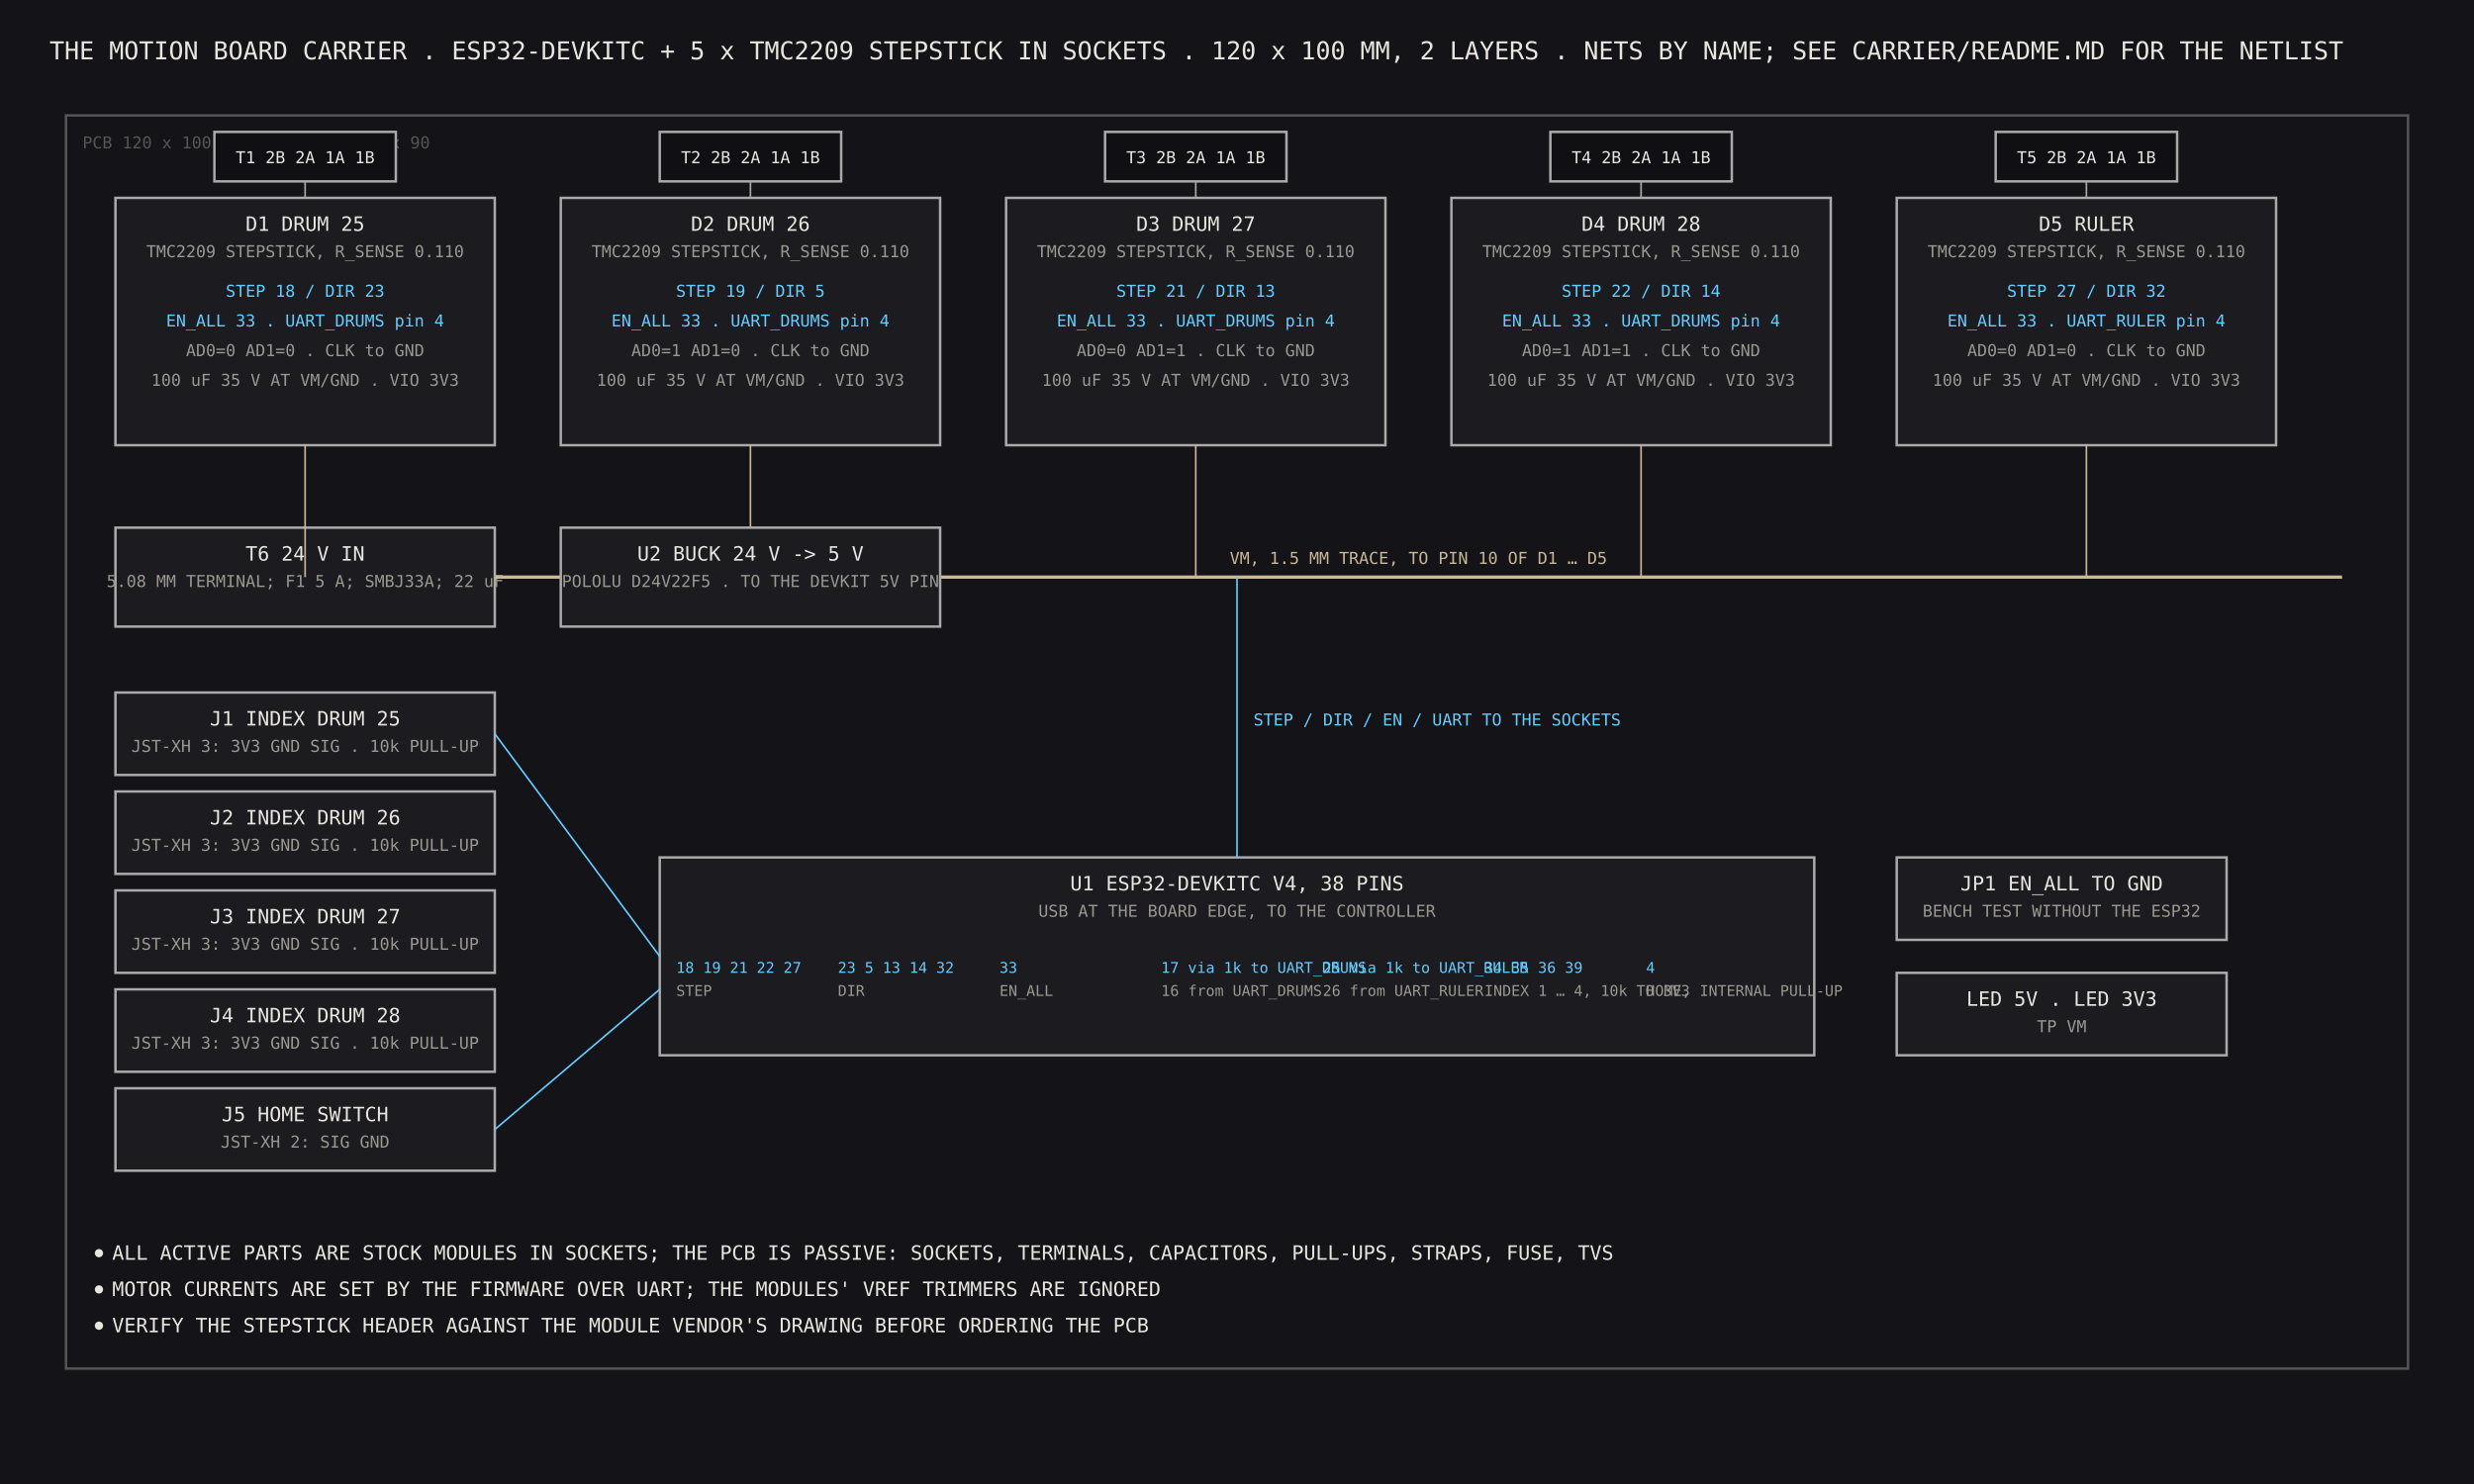
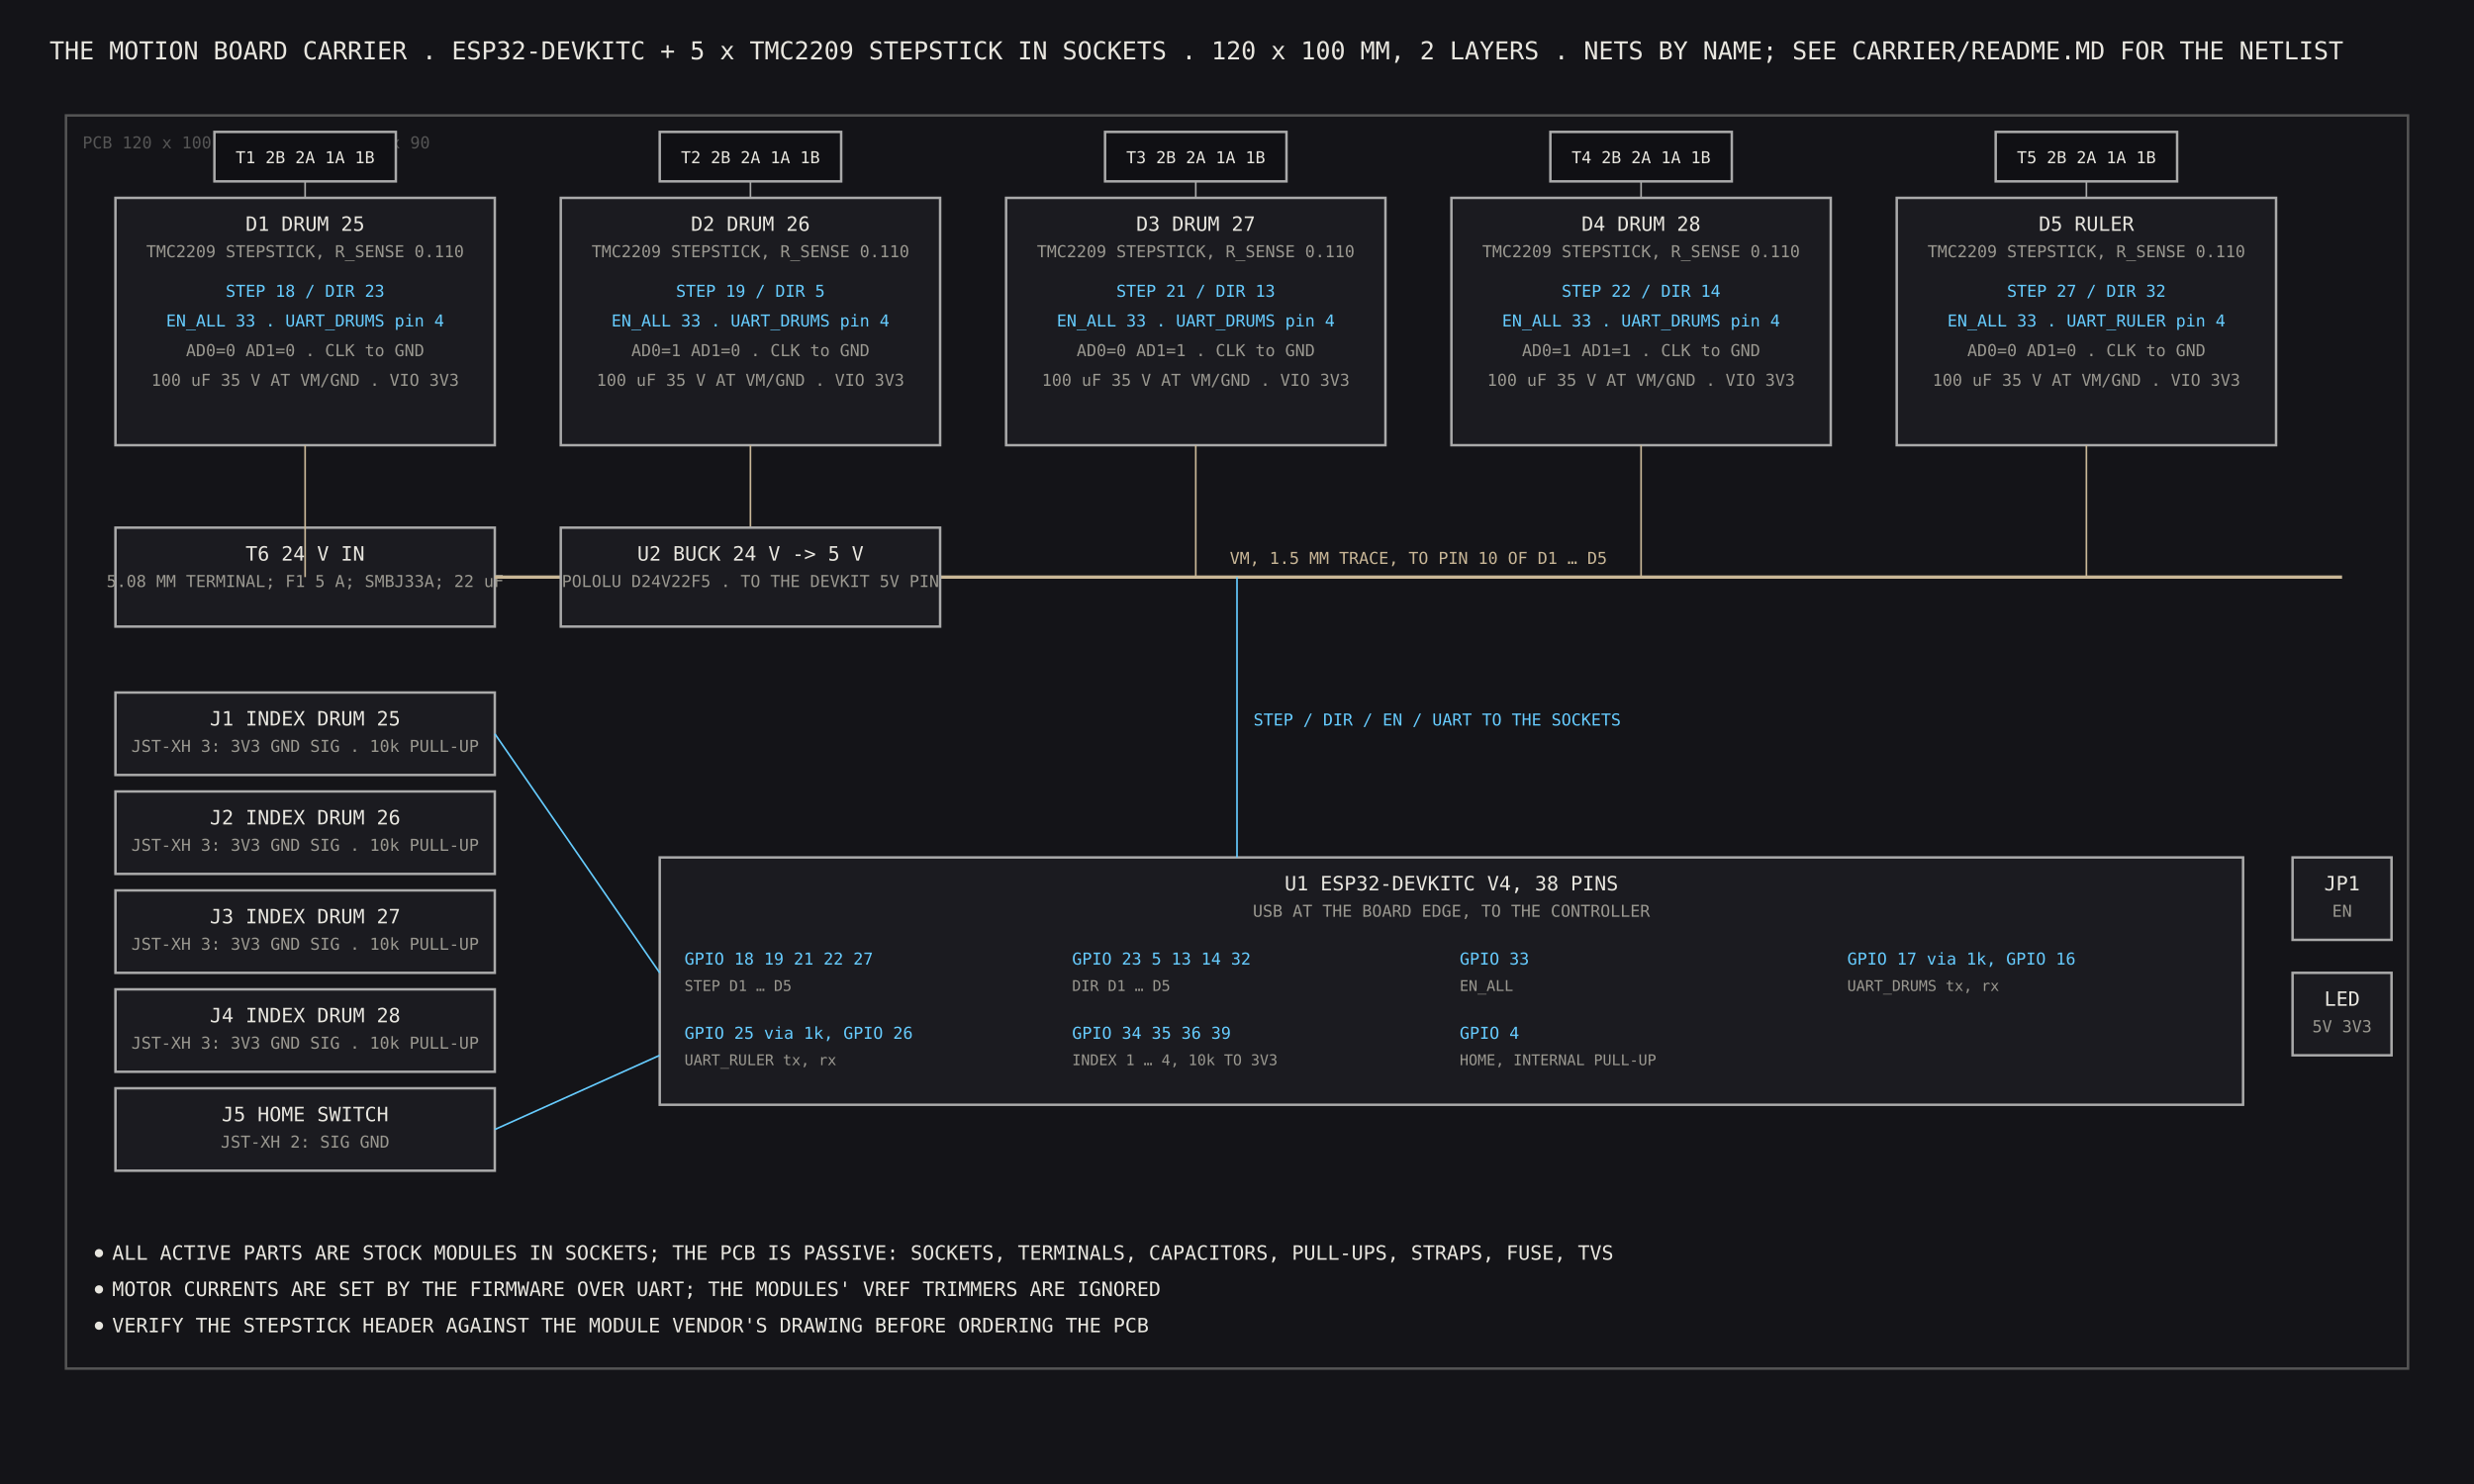
<svg xmlns="http://www.w3.org/2000/svg" width="1500" height="900" viewBox="0 0 1500 900">
  <rect width="1500" height="900" fill="#141418" />
  <text x="30" y="36" font-family="ui-monospace,Menlo,monospace" font-size="15" fill="#e8e6df" text-anchor="start">THE MOTION BOARD CARRIER . ESP32-DEVKITC + 5 x TMC2209 STEPSTICK IN SOCKETS . 120 x 100 MM, 2 LAYERS . NETS BY NAME; SEE CARRIER/README.MD FOR THE NETLIST</text>
  <rect x="40" y="70" width="1420" height="760" fill="none" stroke="#555" stroke-width="1.5" />
  <text x="50" y="90" font-family="ui-monospace,Menlo,monospace" font-size="10" fill="#555" text-anchor="start">PCB 120 x 100, M3 HOLES ON 110 x 90</text>
  <rect x="70" y="120" width="230" height="150" fill="#1b1b20" stroke="#aaa" stroke-width="1.5" />
  <text x="185.0" y="140" font-family="ui-monospace,Menlo,monospace" font-size="12" fill="#e8e6df" text-anchor="middle">D1 DRUM 25</text>
  <text x="185.0" y="156" font-family="ui-monospace,Menlo,monospace" font-size="10" fill="#9a9890" text-anchor="middle">TMC2209 STEPSTICK, R_SENSE 0.110</text>
  <text x="185" y="180" font-family="ui-monospace,Menlo,monospace" font-size="10" fill="#6cf" text-anchor="middle">STEP 18 / DIR 23</text>
  <text x="185" y="198" font-family="ui-monospace,Menlo,monospace" font-size="10" fill="#6cf" text-anchor="middle">EN_ALL 33 . UART_DRUMS pin 4</text>
  <text x="185" y="216" font-family="ui-monospace,Menlo,monospace" font-size="10" fill="#9a9890" text-anchor="middle">AD0=0 AD1=0 . CLK to GND</text>
  <text x="185" y="234" font-family="ui-monospace,Menlo,monospace" font-size="10" fill="#9a9890" text-anchor="middle">100 uF 35 V AT VM/GND . VIO 3V3</text>
  <rect x="130" y="80" width="110" height="30" fill="#101014" stroke="#aaa" stroke-width="1.5" />
  <text x="185" y="99" font-family="ui-monospace,Menlo,monospace" font-size="10" fill="#e8e6df" text-anchor="middle">T1  2B 2A 1A 1B</text>
  <line x1="185" y1="110" x2="185" y2="120" stroke="#aaa" stroke-width="1" />
  <rect x="340" y="120" width="230" height="150" fill="#1b1b20" stroke="#aaa" stroke-width="1.5" />
  <text x="455.0" y="140" font-family="ui-monospace,Menlo,monospace" font-size="12" fill="#e8e6df" text-anchor="middle">D2 DRUM 26</text>
  <text x="455.0" y="156" font-family="ui-monospace,Menlo,monospace" font-size="10" fill="#9a9890" text-anchor="middle">TMC2209 STEPSTICK, R_SENSE 0.110</text>
  <text x="455" y="180" font-family="ui-monospace,Menlo,monospace" font-size="10" fill="#6cf" text-anchor="middle">STEP 19 / DIR 5</text>
  <text x="455" y="198" font-family="ui-monospace,Menlo,monospace" font-size="10" fill="#6cf" text-anchor="middle">EN_ALL 33 . UART_DRUMS pin 4</text>
  <text x="455" y="216" font-family="ui-monospace,Menlo,monospace" font-size="10" fill="#9a9890" text-anchor="middle">AD0=1 AD1=0 . CLK to GND</text>
  <text x="455" y="234" font-family="ui-monospace,Menlo,monospace" font-size="10" fill="#9a9890" text-anchor="middle">100 uF 35 V AT VM/GND . VIO 3V3</text>
  <rect x="400" y="80" width="110" height="30" fill="#101014" stroke="#aaa" stroke-width="1.5" />
  <text x="455" y="99" font-family="ui-monospace,Menlo,monospace" font-size="10" fill="#e8e6df" text-anchor="middle">T2  2B 2A 1A 1B</text>
  <line x1="455" y1="110" x2="455" y2="120" stroke="#aaa" stroke-width="1" />
  <rect x="610" y="120" width="230" height="150" fill="#1b1b20" stroke="#aaa" stroke-width="1.5" />
  <text x="725.0" y="140" font-family="ui-monospace,Menlo,monospace" font-size="12" fill="#e8e6df" text-anchor="middle">D3 DRUM 27</text>
  <text x="725.0" y="156" font-family="ui-monospace,Menlo,monospace" font-size="10" fill="#9a9890" text-anchor="middle">TMC2209 STEPSTICK, R_SENSE 0.110</text>
  <text x="725" y="180" font-family="ui-monospace,Menlo,monospace" font-size="10" fill="#6cf" text-anchor="middle">STEP 21 / DIR 13</text>
  <text x="725" y="198" font-family="ui-monospace,Menlo,monospace" font-size="10" fill="#6cf" text-anchor="middle">EN_ALL 33 . UART_DRUMS pin 4</text>
  <text x="725" y="216" font-family="ui-monospace,Menlo,monospace" font-size="10" fill="#9a9890" text-anchor="middle">AD0=0 AD1=1 . CLK to GND</text>
  <text x="725" y="234" font-family="ui-monospace,Menlo,monospace" font-size="10" fill="#9a9890" text-anchor="middle">100 uF 35 V AT VM/GND . VIO 3V3</text>
  <rect x="670" y="80" width="110" height="30" fill="#101014" stroke="#aaa" stroke-width="1.5" />
  <text x="725" y="99" font-family="ui-monospace,Menlo,monospace" font-size="10" fill="#e8e6df" text-anchor="middle">T3  2B 2A 1A 1B</text>
  <line x1="725" y1="110" x2="725" y2="120" stroke="#aaa" stroke-width="1" />
  <rect x="880" y="120" width="230" height="150" fill="#1b1b20" stroke="#aaa" stroke-width="1.5" />
  <text x="995.0" y="140" font-family="ui-monospace,Menlo,monospace" font-size="12" fill="#e8e6df" text-anchor="middle">D4 DRUM 28</text>
  <text x="995.0" y="156" font-family="ui-monospace,Menlo,monospace" font-size="10" fill="#9a9890" text-anchor="middle">TMC2209 STEPSTICK, R_SENSE 0.110</text>
  <text x="995" y="180" font-family="ui-monospace,Menlo,monospace" font-size="10" fill="#6cf" text-anchor="middle">STEP 22 / DIR 14</text>
  <text x="995" y="198" font-family="ui-monospace,Menlo,monospace" font-size="10" fill="#6cf" text-anchor="middle">EN_ALL 33 . UART_DRUMS pin 4</text>
  <text x="995" y="216" font-family="ui-monospace,Menlo,monospace" font-size="10" fill="#9a9890" text-anchor="middle">AD0=1 AD1=1 . CLK to GND</text>
  <text x="995" y="234" font-family="ui-monospace,Menlo,monospace" font-size="10" fill="#9a9890" text-anchor="middle">100 uF 35 V AT VM/GND . VIO 3V3</text>
  <rect x="940" y="80" width="110" height="30" fill="#101014" stroke="#aaa" stroke-width="1.5" />
  <text x="995" y="99" font-family="ui-monospace,Menlo,monospace" font-size="10" fill="#e8e6df" text-anchor="middle">T4  2B 2A 1A 1B</text>
  <line x1="995" y1="110" x2="995" y2="120" stroke="#aaa" stroke-width="1" />
  <rect x="1150" y="120" width="230" height="150" fill="#1b1b20" stroke="#aaa" stroke-width="1.5" />
  <text x="1265.0" y="140" font-family="ui-monospace,Menlo,monospace" font-size="12" fill="#e8e6df" text-anchor="middle">D5 RULER</text>
  <text x="1265.0" y="156" font-family="ui-monospace,Menlo,monospace" font-size="10" fill="#9a9890" text-anchor="middle">TMC2209 STEPSTICK, R_SENSE 0.110</text>
  <text x="1265" y="180" font-family="ui-monospace,Menlo,monospace" font-size="10" fill="#6cf" text-anchor="middle">STEP 27 / DIR 32</text>
  <text x="1265" y="198" font-family="ui-monospace,Menlo,monospace" font-size="10" fill="#6cf" text-anchor="middle">EN_ALL 33 . UART_RULER pin 4</text>
  <text x="1265" y="216" font-family="ui-monospace,Menlo,monospace" font-size="10" fill="#9a9890" text-anchor="middle">AD0=0 AD1=0 . CLK to GND</text>
  <text x="1265" y="234" font-family="ui-monospace,Menlo,monospace" font-size="10" fill="#9a9890" text-anchor="middle">100 uF 35 V AT VM/GND . VIO 3V3</text>
  <rect x="1210" y="80" width="110" height="30" fill="#101014" stroke="#aaa" stroke-width="1.5" />
  <text x="1265" y="99" font-family="ui-monospace,Menlo,monospace" font-size="10" fill="#e8e6df" text-anchor="middle">T5  2B 2A 1A 1B</text>
  <line x1="1265" y1="110" x2="1265" y2="120" stroke="#aaa" stroke-width="1" />
  <rect x="70" y="320" width="230" height="60" fill="#1b1b20" stroke="#aaa" stroke-width="1.5" />
  <text x="185.0" y="340" font-family="ui-monospace,Menlo,monospace" font-size="12" fill="#e8e6df" text-anchor="middle">T6  24 V IN</text>
  <text x="185.0" y="356" font-family="ui-monospace,Menlo,monospace" font-size="10" fill="#9a9890" text-anchor="middle">5.08 MM TERMINAL; F1 5 A; SMBJ33A; 22 uF</text>
  <line x1="300" y1="350" x2="1420" y2="350" stroke="#c9b797" stroke-width="2" />
  <text x="860" y="342" font-family="ui-monospace,Menlo,monospace" font-size="10" fill="#c9b797" text-anchor="middle">VM, 1.5 MM TRACE, TO PIN 10 OF D1 … D5</text>
  <line x1="185" y1="270" x2="185" y2="350" stroke="#c9b797" stroke-width="1" />
  <line x1="455" y1="270" x2="455" y2="350" stroke="#c9b797" stroke-width="1" />
  <line x1="725" y1="270" x2="725" y2="350" stroke="#c9b797" stroke-width="1" />
  <line x1="995" y1="270" x2="995" y2="350" stroke="#c9b797" stroke-width="1" />
  <line x1="1265" y1="270" x2="1265" y2="350" stroke="#c9b797" stroke-width="1" />
  <rect x="340" y="320" width="230" height="60" fill="#1b1b20" stroke="#aaa" stroke-width="1.5" />
  <text x="455.0" y="340" font-family="ui-monospace,Menlo,monospace" font-size="12" fill="#e8e6df" text-anchor="middle">U2  BUCK 24 V -&gt; 5 V</text>
  <text x="455.0" y="356" font-family="ui-monospace,Menlo,monospace" font-size="10" fill="#9a9890" text-anchor="middle">POLOLU D24V22F5 . TO THE DEVKIT 5V PIN</text>
-   <rect x="400" y="520" width="700" height="120" fill="#1b1b20" stroke="#aaa" stroke-width="1.5" />
-   <text x="750.0" y="540" font-family="ui-monospace,Menlo,monospace" font-size="12" fill="#e8e6df" text-anchor="middle">U1  ESP32-DEVKITC V4, 38 PINS</text>
-   <text x="750.0" y="556" font-family="ui-monospace,Menlo,monospace" font-size="10" fill="#9a9890" text-anchor="middle">USB AT THE BOARD EDGE, TO THE CONTROLLER</text>
-   <text x="410" y="590" font-family="ui-monospace,Menlo,monospace" font-size="9" fill="#6cf" text-anchor="start">18 19 21 22 27</text>
-   <text x="410" y="604" font-family="ui-monospace,Menlo,monospace" font-size="9" fill="#9a9890" text-anchor="start">STEP</text>
-   <text x="508" y="590" font-family="ui-monospace,Menlo,monospace" font-size="9" fill="#6cf" text-anchor="start">23 5 13 14 32</text>
-   <text x="508" y="604" font-family="ui-monospace,Menlo,monospace" font-size="9" fill="#9a9890" text-anchor="start">DIR</text>
-   <text x="606" y="590" font-family="ui-monospace,Menlo,monospace" font-size="9" fill="#6cf" text-anchor="start">33</text>
-   <text x="606" y="604" font-family="ui-monospace,Menlo,monospace" font-size="9" fill="#9a9890" text-anchor="start">EN_ALL</text>
-   <text x="704" y="590" font-family="ui-monospace,Menlo,monospace" font-size="9" fill="#6cf" text-anchor="start">17 via 1k to UART_DRUMS</text>
-   <text x="704" y="604" font-family="ui-monospace,Menlo,monospace" font-size="9" fill="#9a9890" text-anchor="start">16 from UART_DRUMS</text>
-   <text x="802" y="590" font-family="ui-monospace,Menlo,monospace" font-size="9" fill="#6cf" text-anchor="start">25 via 1k to UART_RULER</text>
-   <text x="802" y="604" font-family="ui-monospace,Menlo,monospace" font-size="9" fill="#9a9890" text-anchor="start">26 from UART_RULER</text>
-   <text x="900" y="590" font-family="ui-monospace,Menlo,monospace" font-size="9" fill="#6cf" text-anchor="start">34 35 36 39</text>
-   <text x="900" y="604" font-family="ui-monospace,Menlo,monospace" font-size="9" fill="#9a9890" text-anchor="start">INDEX 1 … 4, 10k TO 3V3</text>
-   <text x="998" y="590" font-family="ui-monospace,Menlo,monospace" font-size="9" fill="#6cf" text-anchor="start">4</text>
-   <text x="998" y="604" font-family="ui-monospace,Menlo,monospace" font-size="9" fill="#9a9890" text-anchor="start">HOME, INTERNAL PULL-UP</text>
+   <rect x="400" y="520" width="960" height="150" fill="#1b1b20" stroke="#aaa" stroke-width="1.5" />
+   <text x="880.0" y="540" font-family="ui-monospace,Menlo,monospace" font-size="12" fill="#e8e6df" text-anchor="middle">U1  ESP32-DEVKITC V4, 38 PINS</text>
+   <text x="880.0" y="556" font-family="ui-monospace,Menlo,monospace" font-size="10" fill="#9a9890" text-anchor="middle">USB AT THE BOARD EDGE, TO THE CONTROLLER</text>
+   <text x="415" y="585" font-family="ui-monospace,Menlo,monospace" font-size="10" fill="#6cf" text-anchor="start">GPIO 18 19 21 22 27</text>
+   <text x="415" y="601" font-family="ui-monospace,Menlo,monospace" font-size="9" fill="#9a9890" text-anchor="start">STEP D1 … D5</text>
+   <text x="650" y="585" font-family="ui-monospace,Menlo,monospace" font-size="10" fill="#6cf" text-anchor="start">GPIO 23 5 13 14 32</text>
+   <text x="650" y="601" font-family="ui-monospace,Menlo,monospace" font-size="9" fill="#9a9890" text-anchor="start">DIR D1 … D5</text>
+   <text x="885" y="585" font-family="ui-monospace,Menlo,monospace" font-size="10" fill="#6cf" text-anchor="start">GPIO 33</text>
+   <text x="885" y="601" font-family="ui-monospace,Menlo,monospace" font-size="9" fill="#9a9890" text-anchor="start">EN_ALL</text>
+   <text x="1120" y="585" font-family="ui-monospace,Menlo,monospace" font-size="10" fill="#6cf" text-anchor="start">GPIO 17 via 1k, GPIO 16</text>
+   <text x="1120" y="601" font-family="ui-monospace,Menlo,monospace" font-size="9" fill="#9a9890" text-anchor="start">UART_DRUMS tx, rx</text>
+   <text x="415" y="630" font-family="ui-monospace,Menlo,monospace" font-size="10" fill="#6cf" text-anchor="start">GPIO 25 via 1k, GPIO 26</text>
+   <text x="415" y="646" font-family="ui-monospace,Menlo,monospace" font-size="9" fill="#9a9890" text-anchor="start">UART_RULER tx, rx</text>
+   <text x="650" y="630" font-family="ui-monospace,Menlo,monospace" font-size="10" fill="#6cf" text-anchor="start">GPIO 34 35 36 39</text>
+   <text x="650" y="646" font-family="ui-monospace,Menlo,monospace" font-size="9" fill="#9a9890" text-anchor="start">INDEX 1 … 4, 10k TO 3V3</text>
+   <text x="885" y="630" font-family="ui-monospace,Menlo,monospace" font-size="10" fill="#6cf" text-anchor="start">GPIO 4</text>
+   <text x="885" y="646" font-family="ui-monospace,Menlo,monospace" font-size="9" fill="#9a9890" text-anchor="start">HOME, INTERNAL PULL-UP</text>
  <line x1="750" y1="520" x2="750" y2="350" stroke="#6cf" stroke-width="1" />
  <text x="760" y="440" font-family="ui-monospace,Menlo,monospace" font-size="10" fill="#6cf" text-anchor="start">STEP / DIR / EN / UART TO THE SOCKETS</text>
  <rect x="70" y="420" width="230" height="50" fill="#1b1b20" stroke="#aaa" stroke-width="1.5" />
  <text x="185.0" y="440" font-family="ui-monospace,Menlo,monospace" font-size="12" fill="#e8e6df" text-anchor="middle">J1  INDEX DRUM 25</text>
  <text x="185.0" y="456" font-family="ui-monospace,Menlo,monospace" font-size="10" fill="#9a9890" text-anchor="middle">JST-XH 3: 3V3 GND SIG . 10k PULL-UP</text>
  <rect x="70" y="480" width="230" height="50" fill="#1b1b20" stroke="#aaa" stroke-width="1.5" />
  <text x="185.0" y="500" font-family="ui-monospace,Menlo,monospace" font-size="12" fill="#e8e6df" text-anchor="middle">J2  INDEX DRUM 26</text>
  <text x="185.0" y="516" font-family="ui-monospace,Menlo,monospace" font-size="10" fill="#9a9890" text-anchor="middle">JST-XH 3: 3V3 GND SIG . 10k PULL-UP</text>
  <rect x="70" y="540" width="230" height="50" fill="#1b1b20" stroke="#aaa" stroke-width="1.5" />
  <text x="185.0" y="560" font-family="ui-monospace,Menlo,monospace" font-size="12" fill="#e8e6df" text-anchor="middle">J3  INDEX DRUM 27</text>
  <text x="185.0" y="576" font-family="ui-monospace,Menlo,monospace" font-size="10" fill="#9a9890" text-anchor="middle">JST-XH 3: 3V3 GND SIG . 10k PULL-UP</text>
  <rect x="70" y="600" width="230" height="50" fill="#1b1b20" stroke="#aaa" stroke-width="1.5" />
  <text x="185.0" y="620" font-family="ui-monospace,Menlo,monospace" font-size="12" fill="#e8e6df" text-anchor="middle">J4  INDEX DRUM 28</text>
  <text x="185.0" y="636" font-family="ui-monospace,Menlo,monospace" font-size="10" fill="#9a9890" text-anchor="middle">JST-XH 3: 3V3 GND SIG . 10k PULL-UP</text>
  <rect x="70" y="660" width="230" height="50" fill="#1b1b20" stroke="#aaa" stroke-width="1.5" />
  <text x="185.0" y="680" font-family="ui-monospace,Menlo,monospace" font-size="12" fill="#e8e6df" text-anchor="middle">J5  HOME SWITCH</text>
  <text x="185.0" y="696" font-family="ui-monospace,Menlo,monospace" font-size="10" fill="#9a9890" text-anchor="middle">JST-XH 2: SIG GND</text>
-   <line x1="300" y1="445" x2="400" y2="580" stroke="#6cf" stroke-width="1" />
-   <line x1="300" y1="685" x2="400" y2="600" stroke="#6cf" stroke-width="1" />
-   <rect x="1150" y="520" width="200" height="50" fill="#1b1b20" stroke="#aaa" stroke-width="1.5" />
-   <text x="1250.0" y="540" font-family="ui-monospace,Menlo,monospace" font-size="12" fill="#e8e6df" text-anchor="middle">JP1  EN_ALL TO GND</text>
-   <text x="1250.0" y="556" font-family="ui-monospace,Menlo,monospace" font-size="10" fill="#9a9890" text-anchor="middle">BENCH TEST WITHOUT THE ESP32</text>
-   <rect x="1150" y="590" width="200" height="50" fill="#1b1b20" stroke="#aaa" stroke-width="1.5" />
-   <text x="1250.0" y="610" font-family="ui-monospace,Menlo,monospace" font-size="12" fill="#e8e6df" text-anchor="middle">LED 5V . LED 3V3</text>
-   <text x="1250.0" y="626" font-family="ui-monospace,Menlo,monospace" font-size="10" fill="#9a9890" text-anchor="middle">TP VM</text>
+   <line x1="300" y1="445" x2="400" y2="590" stroke="#6cf" stroke-width="1" />
+   <line x1="300" y1="685" x2="400" y2="640" stroke="#6cf" stroke-width="1" />
+   <rect x="1390" y="520" width="60" height="50" fill="#1b1b20" stroke="#aaa" stroke-width="1.5" />
+   <text x="1420.0" y="540" font-family="ui-monospace,Menlo,monospace" font-size="12" fill="#e8e6df" text-anchor="middle">JP1</text>
+   <text x="1420.0" y="556" font-family="ui-monospace,Menlo,monospace" font-size="10" fill="#9a9890" text-anchor="middle">EN</text>
+   <rect x="1390" y="590" width="60" height="50" fill="#1b1b20" stroke="#aaa" stroke-width="1.5" />
+   <text x="1420.0" y="610" font-family="ui-monospace,Menlo,monospace" font-size="12" fill="#e8e6df" text-anchor="middle">LED</text>
+   <text x="1420.0" y="626" font-family="ui-monospace,Menlo,monospace" font-size="10" fill="#9a9890" text-anchor="middle">5V 3V3</text>
  <circle cx="60" cy="760" r="2.5" fill="#e8e6df" />
  <text x="68" y="764" font-family="ui-monospace,Menlo,monospace" font-size="12" fill="#e8e6df" text-anchor="start">ALL ACTIVE PARTS ARE STOCK MODULES IN SOCKETS; THE PCB IS PASSIVE: SOCKETS, TERMINALS, CAPACITORS, PULL-UPS, STRAPS, FUSE, TVS</text>
  <circle cx="60" cy="782" r="2.5" fill="#e8e6df" />
  <text x="68" y="786" font-family="ui-monospace,Menlo,monospace" font-size="12" fill="#e8e6df" text-anchor="start">MOTOR CURRENTS ARE SET BY THE FIRMWARE OVER UART; THE MODULES' VREF TRIMMERS ARE IGNORED</text>
  <circle cx="60" cy="804" r="2.5" fill="#e8e6df" />
  <text x="68" y="808" font-family="ui-monospace,Menlo,monospace" font-size="12" fill="#e8e6df" text-anchor="start">VERIFY THE STEPSTICK HEADER AGAINST THE MODULE VENDOR'S DRAWING BEFORE ORDERING THE PCB</text>
</svg>
